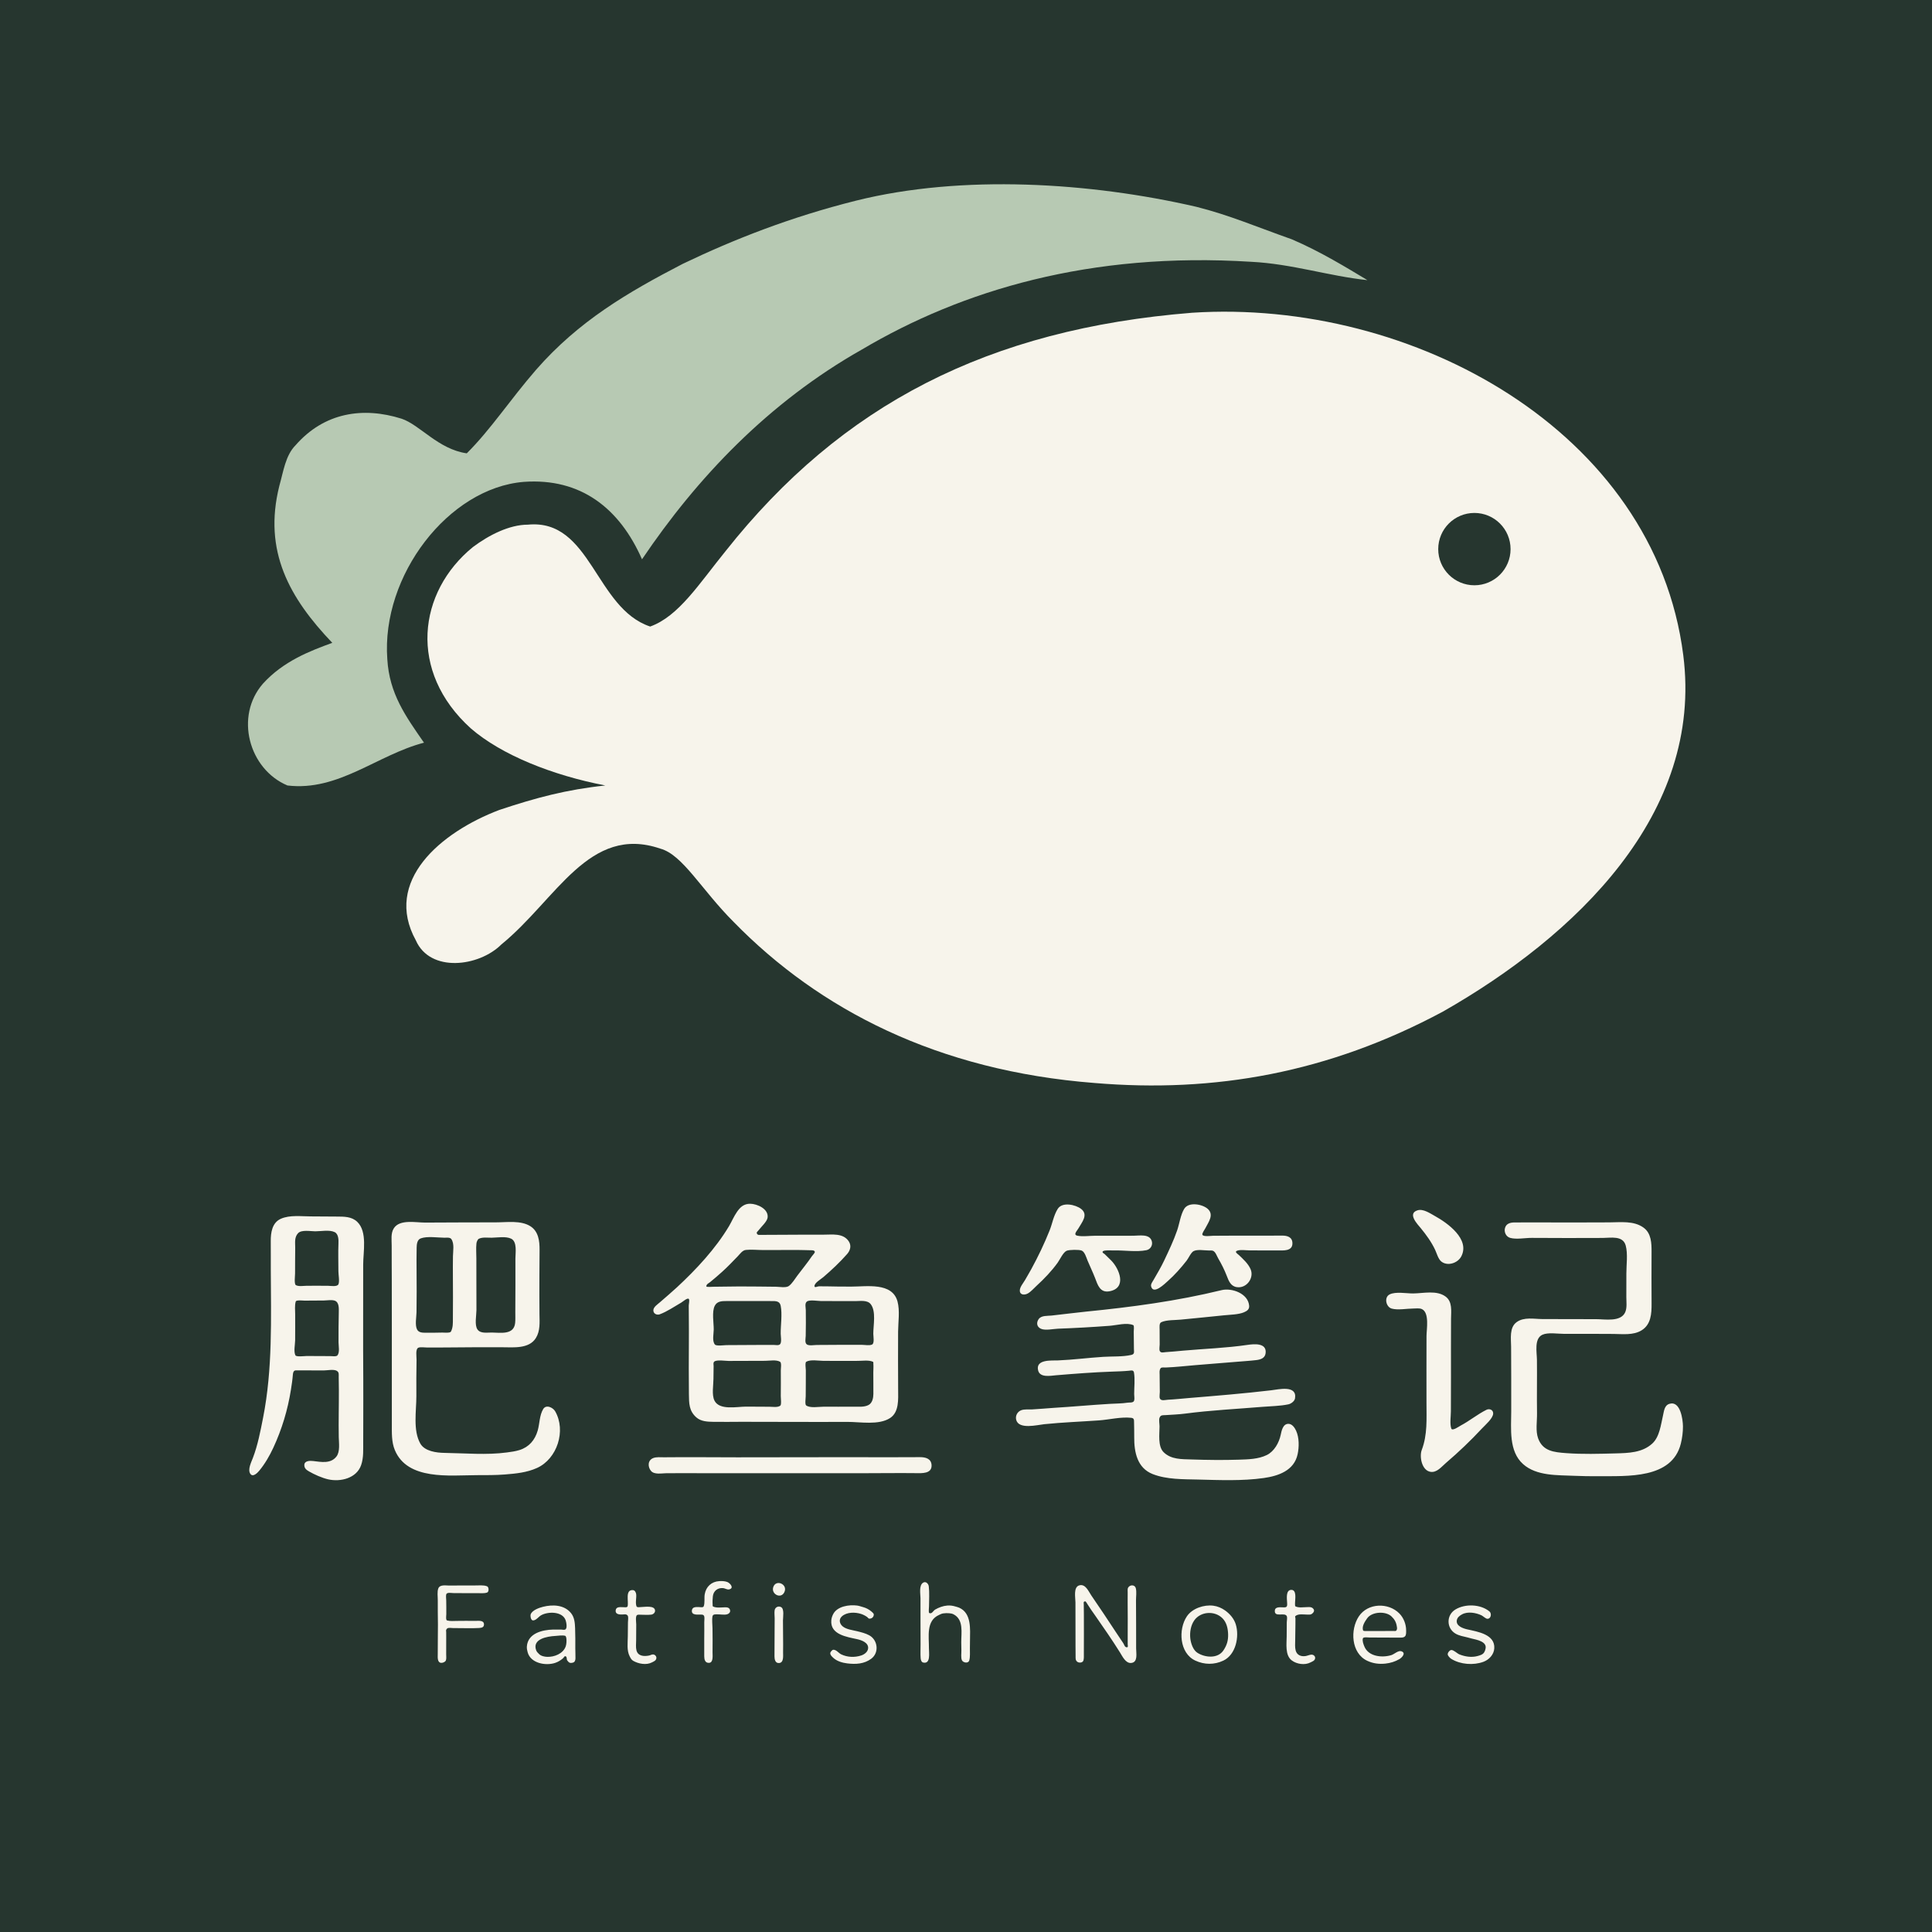
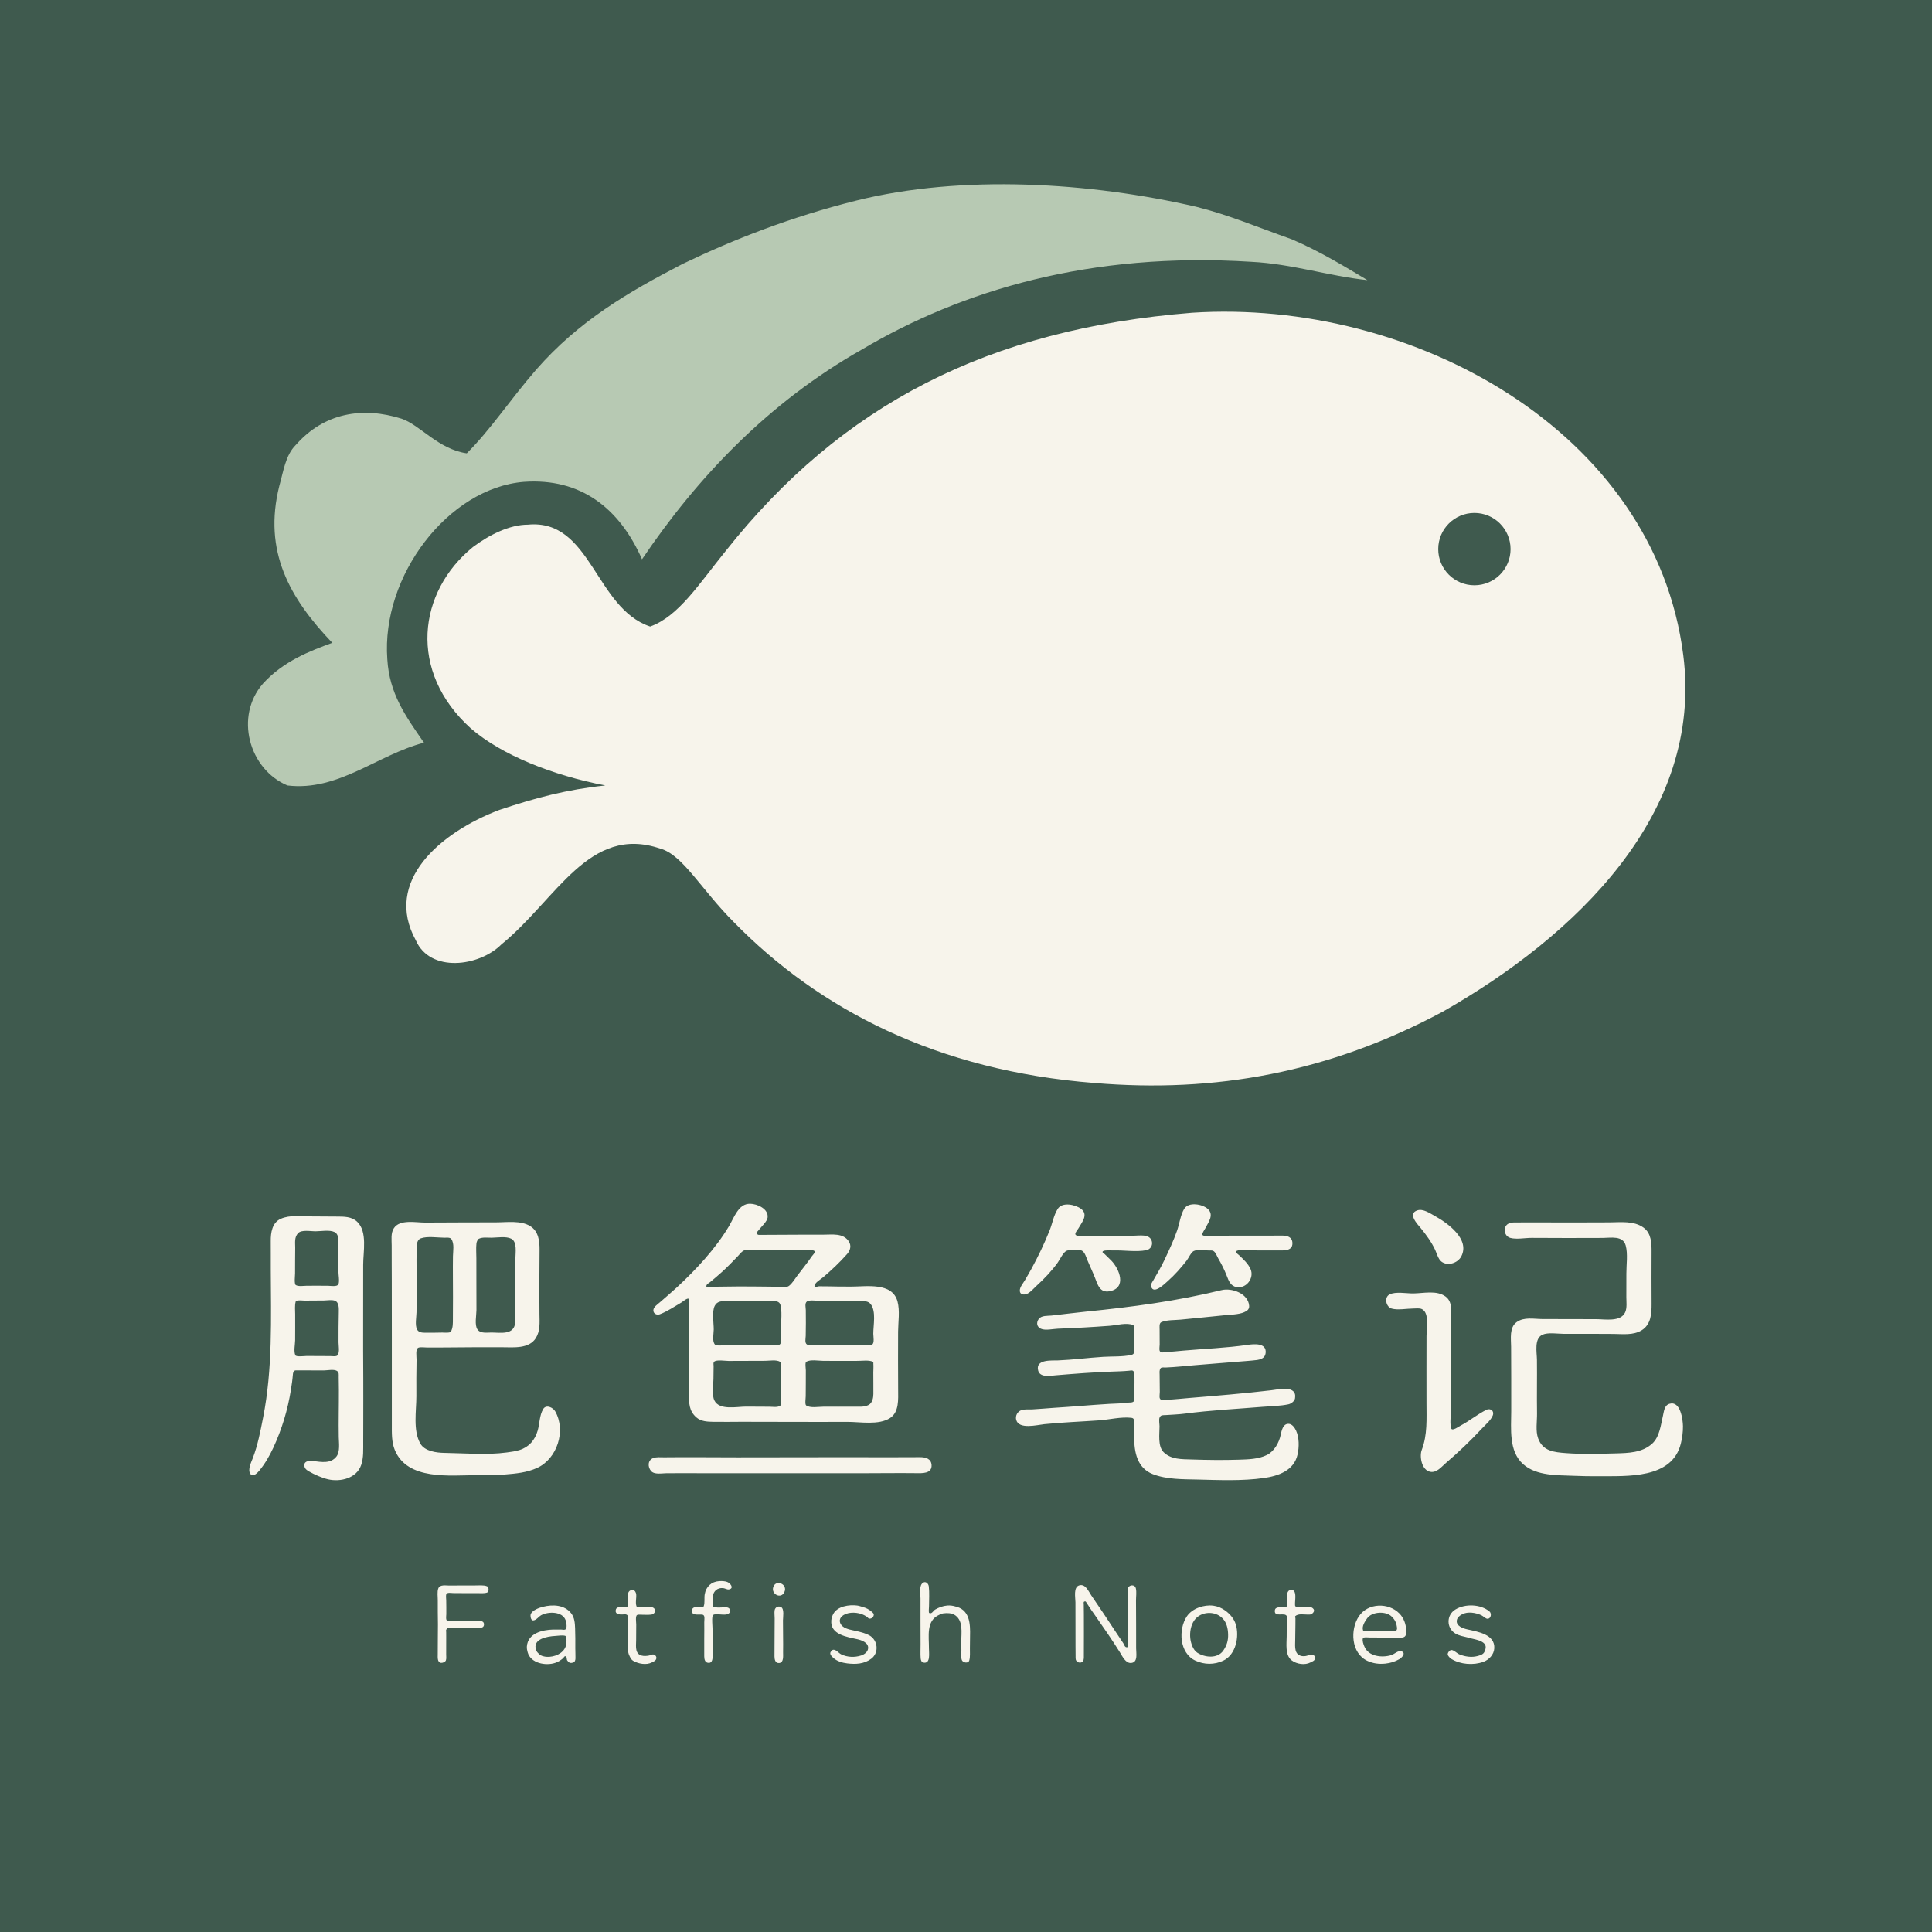
<svg xmlns="http://www.w3.org/2000/svg" width="1024" height="1024" viewBox="0 0 1024 1024" role="img" aria-label="肥鱼笔记 / Fatfish Notes · 深底正方形品牌组合版">
-   <rect width="1024" height="1024" fill="#26362F" />
+   <rect width="1024" height="1024" fill="#3F5A4E" />
  <g id="fish-symbol" transform="translate(80 34) scale(1.08)">
    <g transform="translate(-219 -54)">
      <path fill="#B7C9B3" d="M 816 160 C 797 158 779 152 759 151 C 680 146 617 165 568 194 C 522 220 487 257 460 297 C 449 272 430 257 402 259 C 365 262 332 305 335 346 C 336 363 344 374 353 387 C 330 393 311 411 286 408 C 267 400 260 374 274 358 C 284 347 297 342 308 338 C 287 316 274 293 282 261 C 284 254 285 246 290 241 C 304 225 323 222 342 228 C 351 231 360 243 374 245 C 386 233 395 219 408 204 C 429 180 453 166 480 152 C 505 140 533 129 565 121 C 617 108 680 112 732 124 C 748 128 762 134 779 140 C 793 146 806 154 816 160 Z" />
      <path fill="#F7F4EB" fill-rule="evenodd" d="M 442 408 C 416 403 391 393 376 380 C 345 352 350 313 377 291 C 385 285 395 280 404 280 C 435 277 437 321 464 330 C 478 325 488 309 501 293 C 558 221 630 184 730 176 C 838 169 957 234 971 344 C 981 422 918 482 853 519 C 797 549 741 559 682 554 C 605 548 547 518 505 475 C 489 459 480 442 469 439 C 434 427 418 464 391 486 C 380 497 356 500 349 484 C 333 455 361 431 390 420 C 408 414 423 410 442 408 Z M 886.25 292.0 A 17.75 17.75 0 1 0 850.75 292.0 A 17.75 17.75 0 1 0 886.25 292.0 Z" />
    </g>
  </g>
  <g id="wordmark-chinese" fill="#F7F4EB" transform="translate(132 638) scale(1.141099) translate(-10.7418 -12.09328)">
    <path fill-rule="evenodd" d="M 63.798 93.500 C 63.827 96.834 63.832 100.166 63.806 103.500 C 63.756 109.834 63.837 116.166 63.770 122.500 C 63.730 126.205 64.032 129.938 62.803 133.500 C 60.692 139.616 53.217 141.414 47.500 140.109 C 44.614 139.451 41.052 137.864 38.500 136.379 C 37.342 135.706 36.420 134.959 36.420 133.500 C 36.420 131.377 39.163 131.442 40.500 131.604 C 44.359 132.070 48.691 132.944 51.348 129.500 C 53.092 127.239 52.466 123.163 52.416 120.500 C 52.278 113.167 52.499 105.833 52.465 98.500 C 52.455 96.500 52.405 94.499 52.388 92.500 C 52.379 91.415 52.625 90.372 51.500 89.711 C 50.084 88.879 47.096 89.518 45.500 89.527 C 41.167 89.550 36.831 89.495 32.500 89.495 C 31.336 89.495 31.155 90.722 31.094 91.500 C 30.909 93.871 30.564 96.154 30.193 98.500 C 28.722 107.818 25.967 116.953 21.984 125.500 C 20.247 129.226 18.124 132.906 15.500 136.082 C 14.726 137.019 12.518 139.367 11.312 137.500 C 10.048 135.545 11.725 132.247 12.500 130.228 C 14.797 124.243 16.023 117.770 17.261 111.500 C 21.730 88.864 20.937 65.456 20.843 42.500 C 20.825 38.167 20.870 33.833 20.829 29.500 C 20.793 25.638 21.410 20.906 25.500 19.089 C 29.702 17.222 35.012 17.983 39.500 17.983 C 43.500 17.983 47.500 18.039 51.500 18.059 C 54.860 18.076 58.391 18.006 60.995 20.500 C 65.805 25.105 63.738 34.500 63.756 40.500 C 63.807 58.165 63.646 75.836 63.798 93.500 Z M 37.500 82.821 C 36.670 82.824 32.671 83.340 32.268 82.500 C 31.400 80.691 32.127 77.508 32.152 75.500 C 32.201 71.501 32.157 67.499 32.168 63.500 C 32.173 61.590 31.882 59.333 32.429 57.500 C 32.666 56.705 35.890 57.098 36.500 57.101 C 39.499 57.115 42.501 57.080 45.500 57.043 C 46.993 57.024 49.070 56.638 50.500 57.101 C 52.651 57.797 52.451 60.804 52.427 62.500 C 52.360 67.167 52.244 71.832 52.307 76.500 C 52.331 78.282 52.921 81.028 51.836 82.500 C 51.314 83.208 49.255 82.868 48.500 82.871 C 44.834 82.885 41.167 82.807 37.500 82.821 Z M 52.248 43.500 C 52.248 45.020 52.858 48.138 52.259 49.500 C 51.691 50.791 48.611 50.226 47.500 50.216 C 44.166 50.185 40.834 50.171 37.500 50.205 C 36.048 50.220 33.813 50.626 32.500 49.916 C 31.608 49.434 32.125 45.452 32.116 44.500 C 32.076 40.499 32.190 36.500 32.184 32.500 C 32.181 30.091 31.747 27.693 33.500 25.795 C 35.108 24.053 39.337 24.909 41.500 24.906 C 44.144 24.903 48.086 24.110 50.500 25.281 C 52.313 26.161 52.344 28.878 52.275 30.500 C 52.093 34.821 52.248 39.176 52.248 43.500 Z M 88.457 101.500 C 88.467 108.299 86.809 117.359 90.297 123.500 C 92.339 127.095 97.835 127.769 101.500 127.824 C 111.014 127.966 121.046 128.897 130.500 127.624 C 132.472 127.358 134.477 127.101 136.378 126.500 C 140.812 125.098 143.511 121.889 144.801 117.500 C 145.761 114.232 145.586 110.484 147.347 107.500 C 148.729 105.159 151.942 106.785 152.926 108.500 C 158.108 117.535 153.852 130.594 144.500 134.826 C 139.759 136.972 134.640 137.451 129.500 137.858 C 125.181 138.200 120.829 138.154 116.500 138.165 C 103.983 138.199 84.344 140.693 78.451 126.500 C 76.890 122.742 77.069 118.485 77.064 114.500 C 77.059 109.833 77.054 105.167 77.062 100.500 C 77.092 83.166 77.038 65.834 77.038 48.500 C 77.038 42.834 76.971 37.166 76.992 31.500 C 77.003 28.851 76.493 25.848 77.992 23.500 C 80.732 19.206 88.229 20.868 92.500 20.852 C 103.500 20.811 114.500 20.744 125.500 20.744 C 130.531 20.744 136.899 19.747 141.346 22.500 C 145.187 24.878 145.713 29.420 145.682 33.500 C 145.652 37.500 145.610 41.500 145.610 45.500 C 145.610 51.499 145.559 57.501 145.641 63.500 C 145.692 67.236 146.036 71.178 143.953 74.500 C 140.779 79.561 133.576 78.785 128.500 78.761 C 119.499 78.720 110.501 78.777 101.500 78.863 C 98.833 78.889 96.167 78.855 93.500 78.883 C 92.371 78.895 90.562 78.583 89.500 78.920 C 87.898 79.428 88.575 83.185 88.544 84.500 C 88.410 90.165 88.448 95.834 88.457 101.500 Z M 105.465 55.500 C 105.455 58.834 105.425 62.166 105.423 65.500 C 105.423 67.584 105.499 69.620 104.505 71.500 C 104.115 72.238 101.183 71.927 100.500 71.942 C 97.835 71.997 95.165 72.044 92.500 72.015 C 91.117 72.000 89.517 71.916 88.782 70.500 C 87.738 68.491 88.492 64.707 88.525 62.500 C 88.619 56.175 88.610 49.825 88.553 43.500 C 88.519 39.832 88.507 36.168 88.588 32.500 C 88.621 31.023 88.783 28.813 90.500 28.187 C 93.538 27.080 98.287 27.855 101.500 27.885 C 102.377 27.893 104.101 27.631 104.699 28.500 C 106.183 30.658 105.492 34.003 105.452 36.500 C 105.352 42.833 105.485 49.166 105.465 55.500 Z M 134.416 62.500 C 134.400 64.144 134.510 65.866 134.336 67.500 C 133.737 73.130 127.586 71.976 123.500 71.923 C 121.358 71.895 118.269 72.513 116.845 70.500 C 115.399 68.455 116.355 63.921 116.365 61.500 C 116.398 53.500 116.279 45.500 116.324 37.500 C 116.337 35.202 116.109 32.784 116.366 30.500 C 116.440 29.838 116.914 28.631 117.500 28.355 C 119.269 27.523 121.582 27.917 123.500 27.880 C 126.193 27.830 130.034 27.135 132.500 28.336 C 135.387 29.743 134.465 34.988 134.464 37.500 C 134.459 45.836 134.498 54.165 134.416 62.500 Z M 237.500 129.886 C 260.500 129.905 283.501 129.758 306.500 129.851 C 311.834 129.872 317.167 129.790 322.500 129.805 C 324.975 129.812 327.607 130.503 327.762 133.500 C 327.974 137.588 323.203 137.270 320.500 137.235 C 312.169 137.129 303.832 137.275 295.500 137.267 C 271.167 137.243 246.833 137.291 222.500 137.267 C 216.498 137.261 210.502 137.193 204.500 137.269 C 202.452 137.295 199.030 137.994 197.500 136.260 C 195.886 134.431 195.810 131.245 198.500 130.217 C 200.006 129.642 201.914 129.884 203.500 129.867 C 214.828 129.746 226.170 129.877 237.500 129.886 Z M 214.988 88.500 C 214.978 80.834 215.106 73.165 215.016 65.500 C 214.992 63.500 214.961 61.500 214.976 59.500 C 214.982 58.743 215.362 57.196 215.105 56.500 C 214.682 55.353 212.209 57.604 211.500 58.011 C 208.254 59.875 205.023 62.147 201.500 63.458 C 200.198 63.942 198.440 63.202 198.543 61.500 C 198.632 60.023 200.500 58.822 201.500 57.946 C 204.172 55.604 206.893 53.331 209.500 50.914 C 218.436 42.627 227.421 33.007 233.683 22.500 C 236.002 18.609 238.075 12.022 243.500 12.093 C 246.823 12.137 252.097 14.524 251.610 18.500 C 251.376 20.409 248.622 22.811 247.500 24.315 C 247.234 24.672 246.565 25.298 246.547 25.500 C 246.499 26.054 246.997 26.570 247.500 26.570 C 257.476 26.570 267.502 26.414 277.500 26.465 C 281.583 26.486 286.619 25.621 289.259 29.500 C 290.652 31.547 290.020 33.784 288.500 35.506 C 285.113 39.343 281.383 42.848 277.500 46.176 C 276.299 47.206 273.152 48.939 273.388 50.500 C 273.493 51.196 274.796 50.453 275.500 50.447 C 278.497 50.422 281.503 50.536 284.500 50.565 C 286.500 50.584 288.500 50.582 290.500 50.588 C 297.483 50.608 309.507 48.456 311.942 57.500 C 313.100 61.800 312.251 67.080 312.216 71.500 C 312.144 80.499 312.213 89.501 312.238 98.500 C 312.251 102.804 312.747 108.877 308.500 111.635 C 303.187 115.085 294.590 113.395 288.500 113.424 C 272.168 113.503 255.833 113.387 239.500 113.387 C 235.166 113.387 230.834 113.486 226.500 113.405 C 223.730 113.353 220.702 113.276 218.500 111.333 C 215.071 108.308 215.103 104.799 215.052 100.500 C 215.004 96.500 214.994 92.500 214.988 88.500 Z M 272.159 36.500 C 270.054 39.621 267.661 42.489 265.407 45.500 C 264.260 47.031 263.041 49.129 261.500 50.287 C 260.186 51.275 257.049 50.668 255.500 50.651 C 249.832 50.591 244.168 50.514 238.500 50.514 C 234.499 50.514 230.501 50.651 226.500 50.654 C 226.185 50.654 223.140 50.906 223.140 50.500 C 223.140 49.428 224.226 49.049 224.901 48.500 C 226.807 46.949 228.671 45.338 230.500 43.697 C 233.026 41.431 235.376 38.933 237.738 36.500 C 238.796 35.410 239.877 33.735 241.500 33.557 C 244.090 33.272 246.890 33.608 249.500 33.605 C 254.833 33.599 260.166 33.567 265.500 33.573 C 267.501 33.575 269.500 33.673 271.500 33.703 C 271.924 33.709 273.532 33.600 273.532 34.500 C 273.532 35.010 272.474 36.033 272.159 36.500 Z M 241.500 106.336 C 237.316 106.348 229.171 108.152 226.904 103.500 C 225.595 100.813 226.437 96.396 226.449 93.500 C 226.458 91.501 226.533 89.499 226.525 87.500 C 226.523 86.889 226.268 86.042 226.754 85.500 C 227.733 84.407 232.092 85.124 233.500 85.116 C 239.167 85.082 244.834 85.100 250.500 85.060 C 252.505 85.046 255.626 84.454 257.393 85.500 C 258.172 85.961 257.731 88.757 257.734 89.500 C 257.750 93.501 257.785 97.499 257.724 101.500 C 257.712 102.276 258.125 105.430 257.500 105.887 C 256.208 106.834 254.025 106.395 252.500 106.395 C 248.834 106.395 245.167 106.326 241.500 106.336 Z M 226.582 70.500 C 226.597 67.421 225.645 62.274 227.060 59.500 C 228.168 57.328 230.415 57.304 232.500 57.298 C 235.834 57.287 239.166 57.304 242.500 57.281 C 246.167 57.257 249.833 57.311 253.500 57.305 C 255.292 57.303 257.236 57.222 257.682 59.500 C 258.470 63.521 257.644 68.388 257.691 72.500 C 257.705 73.750 258.181 76.149 257.500 77.210 C 256.938 78.085 255.313 77.686 254.500 77.678 C 251.834 77.650 249.166 77.678 246.500 77.690 C 241.833 77.711 237.167 77.736 232.500 77.768 C 231.470 77.774 227.817 78.315 227.127 77.500 C 225.749 75.873 226.572 72.511 226.582 70.500 Z M 285.500 77.633 C 281.833 77.644 278.167 77.689 274.500 77.699 C 273.248 77.703 271.011 78.136 269.917 77.500 C 268.730 76.810 269.281 74.632 269.306 73.500 C 269.396 69.501 269.398 65.500 269.345 61.500 C 269.330 60.342 268.742 58.301 269.888 57.500 C 271.189 56.590 274.909 57.288 276.500 57.296 C 281.833 57.325 287.167 57.335 292.500 57.318 C 294.684 57.311 297.939 56.752 299.500 58.750 C 302.081 62.052 300.689 68.516 300.695 72.500 C 300.696 73.615 301.326 76.945 300.125 77.500 C 298.884 78.074 296.850 77.652 295.500 77.640 C 292.166 77.609 288.834 77.623 285.500 77.633 Z M 277.500 106.379 C 275.265 106.388 271.341 107.116 269.500 105.771 C 268.872 105.312 269.304 102.254 269.306 101.500 C 269.321 97.500 269.385 93.500 269.359 89.500 C 269.355 88.874 268.915 85.860 269.540 85.500 C 271.547 84.343 275.202 85.053 277.500 85.078 C 282.833 85.138 288.167 85.074 293.500 85.086 C 295.708 85.091 298.464 84.609 300.500 85.482 C 300.819 85.619 300.696 86.154 300.725 86.500 C 300.834 87.795 300.703 89.195 300.701 90.500 C 300.696 93.833 300.763 97.167 300.731 100.500 C 300.714 102.271 300.276 104.632 298.500 105.577 C 296.429 106.678 293.790 106.333 291.500 106.362 C 286.834 106.421 282.166 106.361 277.500 106.379 Z M 433.650 115.500 C 433.655 118.982 432.765 124.757 435.547 127.500 C 439.030 130.933 443.907 130.728 448.500 130.881 C 455.817 131.125 463.182 131.220 470.500 130.979 C 474.803 130.838 479.561 130.749 483.500 128.806 C 486.933 127.113 489.144 123.106 489.915 119.500 C 490.321 117.602 490.921 114.327 493.500 114.327 C 495.229 114.327 496.440 116.131 497.070 117.500 C 498.549 120.716 498.516 125.088 497.775 128.500 C 496.135 136.057 488.859 138.534 482.067 139.500 C 472.111 140.916 461.529 140.460 451.500 140.207 C 444.623 140.033 437.015 140.226 430.500 137.681 C 423.250 134.849 421.833 127.420 421.889 120.500 C 421.908 118.165 421.851 115.834 421.810 113.500 C 421.792 112.469 421.837 111.686 420.500 111.535 C 415.761 111.000 410.281 112.392 405.500 112.730 C 397.045 113.327 388.521 113.633 380.091 114.500 C 376.834 114.835 368.319 117.077 367.076 112.500 C 366.558 110.594 367.661 108.597 369.500 107.976 C 371.035 107.458 372.904 107.708 374.500 107.632 C 377.832 107.473 381.167 107.111 384.500 106.909 C 393.173 106.382 401.826 105.573 410.500 105.056 C 413.250 104.892 416.122 104.919 418.844 104.500 C 419.763 104.359 420.669 104.614 421.500 104.049 C 422.275 103.523 421.867 101.312 421.866 100.500 C 421.861 97.334 422.309 93.609 421.775 90.500 C 421.545 89.165 420.317 89.583 419.500 89.661 C 416.871 89.916 414.143 89.987 411.500 90.079 C 402.838 90.380 394.139 91.060 385.500 91.779 C 383.002 91.987 378.090 93.006 377.250 89.500 C 375.995 84.265 383.556 84.988 386.500 84.869 C 393.492 84.587 400.503 83.653 407.500 83.213 C 411.714 82.947 416.373 83.251 420.500 82.332 C 422.193 81.955 421.755 80.886 421.750 79.500 C 421.741 76.833 421.670 74.167 421.667 71.500 C 421.666 71.097 421.944 68.713 421.475 68.500 C 418.509 67.154 413.716 68.550 410.500 68.793 C 402.531 69.397 394.486 69.844 386.500 70.137 C 384.274 70.218 380.551 71.102 378.500 70.145 C 376.590 69.253 376.361 67.317 377.500 65.690 C 378.746 63.909 381.669 64.234 383.500 64.037 C 388.840 63.464 394.156 62.736 399.500 62.206 C 420.731 60.102 441.788 57.292 462.500 52.225 C 467.148 51.088 474.824 53.726 475.275 59.500 C 475.407 61.188 474.249 61.915 472.913 62.500 C 470.378 63.610 466.313 63.632 463.500 63.931 C 456.840 64.640 450.160 65.256 443.500 65.927 C 440.868 66.192 436.942 66.008 434.500 67.101 C 433.374 67.605 433.694 69.540 433.685 70.500 C 433.662 72.834 433.712 75.166 433.717 77.500 C 433.718 78.228 433.431 79.842 433.752 80.500 C 434.268 81.557 435.642 81.072 436.500 81.024 C 439.184 80.872 441.826 80.577 444.500 80.341 C 454.476 79.457 464.584 79.115 474.500 77.662 C 477.458 77.228 483.510 76.590 482.920 81.500 C 482.634 83.883 480.532 84.488 478.500 84.732 C 475.556 85.085 472.603 85.244 469.650 85.500 C 460.940 86.256 452.203 86.845 443.500 87.686 C 441.180 87.910 438.829 88.063 436.500 88.171 C 435.973 88.195 434.524 87.961 434.155 88.500 C 433.476 89.493 433.689 90.376 433.692 91.500 C 433.700 94.167 433.723 96.833 433.770 99.500 C 433.783 100.243 433.510 101.827 433.780 102.500 C 434.331 103.871 436.414 103.192 437.500 103.139 C 440.836 102.975 444.171 102.599 447.500 102.325 C 460.158 101.283 472.890 100.239 485.500 98.750 C 488.943 98.343 497.602 96.204 496.581 102.500 C 496.362 103.848 494.706 105.018 493.500 105.273 C 489.637 106.088 485.428 106.107 481.500 106.433 C 469.540 107.427 457.398 108.017 445.500 109.584 C 442.537 109.975 439.483 110.063 436.500 110.278 C 435.259 110.368 434.202 110.076 433.649 111.500 C 433.272 112.471 433.649 114.445 433.650 115.500 Z M 374.062 42.500 C 377.241 36.696 380.131 30.650 382.589 24.500 C 383.886 21.255 384.489 17.463 386.351 14.500 C 388.501 11.078 394.708 12.551 397.221 14.500 C 400.718 17.213 397.576 20.698 396.004 23.500 C 395.356 24.655 393.362 26.515 395.500 26.949 C 397.955 27.448 400.993 26.980 403.500 26.976 C 409.500 26.966 415.500 26.947 421.500 26.959 C 424.243 26.964 429.059 25.945 430.057 29.500 C 430.590 31.401 429.448 33.302 427.500 33.685 C 422.806 34.608 417.290 33.664 412.500 33.793 C 411.196 33.829 409.790 33.687 408.500 33.829 C 408.348 33.846 407.177 33.941 407.177 34.500 C 407.177 34.970 407.828 35.179 408.171 35.500 C 409.219 36.478 410.234 37.472 411.235 38.500 C 414.982 42.346 418.597 51.170 410.500 52.742 C 405.951 53.624 404.929 49.769 403.664 46.500 C 402.615 43.793 401.334 41.176 400.218 38.500 C 399.681 37.210 398.932 34.454 397.500 33.860 C 396.272 33.351 391.722 33.428 390.500 33.944 C 388.895 34.622 387.320 38.107 386.315 39.500 C 383.482 43.424 380.068 46.980 376.500 50.243 C 375.254 51.383 373.976 52.915 372.500 53.755 C 371.126 54.536 368.838 54.653 368.750 52.500 C 368.682 50.831 370.419 48.876 371.200 47.500 C 372.147 45.832 373.138 44.188 374.062 42.500 Z M 474.500 26.924 C 479.834 26.967 485.166 26.915 490.500 26.894 C 492.953 26.884 495.360 27.516 495.375 30.500 C 495.394 34.260 491.012 33.776 488.500 33.803 C 484.166 33.849 479.834 33.747 475.500 33.764 C 473.845 33.771 471.020 33.292 469.500 33.995 C 468.405 34.501 470.082 35.525 470.500 35.924 C 472.494 37.826 474.828 39.917 475.940 42.500 C 477.702 46.590 474.055 51.542 469.500 50.829 C 466.648 50.382 465.745 47.855 464.837 45.500 C 463.782 42.763 462.393 40.027 460.908 37.500 C 460.306 36.477 459.675 34.464 458.500 33.964 C 457.959 33.734 457.059 33.816 456.500 33.813 C 454.494 33.803 451.338 33.194 449.500 34.085 C 448.285 34.675 447.091 37.420 446.248 38.500 C 443.606 41.882 440.717 45.157 437.500 48.008 C 436.124 49.228 430.775 54.543 429.741 50.500 C 429.472 49.449 430.378 48.342 430.858 47.500 C 432.549 44.538 434.337 41.587 435.790 38.500 C 437.949 33.915 440.173 29.302 441.824 24.500 C 442.900 21.369 443.389 17.336 445.085 14.500 C 447.151 11.047 453.614 12.295 456.053 14.500 C 459.096 17.250 456.330 20.683 454.917 23.500 C 454.600 24.133 453.294 25.864 453.554 26.500 C 453.972 27.527 457.620 26.976 458.500 26.976 C 463.834 26.977 469.166 26.881 474.500 26.924 Z M 569.018 92.500 C 569.011 97.833 568.985 103.167 568.975 108.500 C 568.971 110.868 568.408 114.243 569.151 116.500 C 569.594 117.844 572.811 115.511 573.500 115.148 C 577.639 112.970 581.328 109.881 585.500 107.811 C 586.778 107.177 588.619 107.699 588.619 109.500 C 588.619 111.760 584.835 114.949 583.395 116.500 C 578.157 122.144 572.528 127.494 566.672 132.500 C 564.616 134.258 562.472 137.097 559.500 136.622 C 555.412 135.968 554.293 129.491 555.430 126.500 C 558.150 119.342 557.635 112.110 557.640 104.500 C 557.646 94.167 557.608 83.833 557.654 73.500 C 557.667 70.496 559.113 62.685 555.500 61.034 C 554.350 60.509 552.727 60.766 551.500 60.772 C 548.458 60.785 544.438 61.604 541.500 60.807 C 538.846 60.086 537.828 55.592 540.500 54.228 C 543.308 52.795 548.375 53.803 551.500 53.766 C 556.332 53.708 562.369 52.174 566.500 55.203 C 569.775 57.604 569.068 61.969 569.043 65.500 C 568.979 74.500 569.028 83.500 569.018 92.500 Z M 555.031 23.500 C 553.460 21.585 548.639 16.646 553.500 15.147 C 556.129 14.337 559.319 16.572 561.500 17.775 C 567.487 21.075 577.892 28.551 573.835 36.500 C 572.178 39.745 567.360 41.239 564.500 38.911 C 563.083 37.757 562.406 35.112 561.652 33.500 C 559.976 29.916 557.529 26.544 555.031 23.500 Z M 597.000 108.500 C 597.018 98.500 597.002 88.500 596.946 78.500 C 596.925 74.815 596.049 69.613 599.500 67.101 C 602.945 64.593 607.544 65.649 611.500 65.664 C 619.834 65.695 628.166 65.730 636.500 65.715 C 640.459 65.708 647.891 67.138 649.939 62.500 C 650.860 60.413 650.466 57.718 650.466 55.500 C 650.466 51.833 650.503 48.167 650.485 44.500 C 650.465 40.450 651.238 35.419 650.174 31.500 C 648.889 26.767 643.237 27.967 639.500 27.986 C 628.501 28.043 617.499 28.039 606.500 27.961 C 603.516 27.940 599.357 28.770 596.500 27.952 C 594.601 27.408 593.637 25.318 594.075 23.500 C 594.600 21.319 596.506 20.809 598.500 20.790 C 602.167 20.755 605.833 20.751 609.500 20.775 C 620.499 20.848 631.501 20.787 642.500 20.756 C 647.848 20.741 653.938 19.891 658.500 23.226 C 662.096 25.855 662.201 30.510 662.184 34.500 C 662.152 42.501 662.137 50.499 662.193 58.500 C 662.225 63.123 661.949 68.244 657.500 70.934 C 653.658 73.257 648.795 72.620 644.500 72.576 C 636.832 72.498 629.168 72.538 621.500 72.536 C 618.639 72.536 614.125 71.752 611.500 72.941 C 607.577 74.719 608.901 81.084 608.943 84.500 C 609.045 92.833 608.854 101.166 608.984 109.500 C 609.041 113.137 608.236 117.615 609.500 121.083 C 611.671 127.042 616.843 127.508 622.500 127.934 C 630.092 128.505 637.893 128.263 645.500 128.058 C 651.519 127.895 657.818 127.763 662.500 123.506 C 665.948 120.371 666.506 114.681 667.500 110.446 C 667.966 108.462 668.106 105.760 670.500 105.033 C 675.601 103.484 676.743 112.387 676.766 115.500 C 676.786 118.152 676.418 120.927 675.783 123.500 C 671.697 140.052 650.767 138.546 637.500 138.654 C 633.831 138.683 630.164 138.644 626.500 138.475 C 618.639 138.113 608.806 138.661 602.500 133.027 C 595.783 127.025 596.985 116.589 597.000 108.500 Z" />
  </g>
  <g id="wordmark-english" fill="#F7F4EB" transform="translate(232 838) scale(1.060414) translate(-14.83453 -6.870229)">
    <path fill-rule="evenodd" d="M 19.074 37.500 C 19.093 39.501 19.102 41.499 19.066 43.500 C 19.049 44.411 19.242 45.627 18.921 46.500 C 18.615 47.329 17.291 47.832 16.500 47.746 C 14.531 47.532 14.860 44.786 14.852 43.500 C 14.820 38.500 14.956 33.500 14.938 28.500 C 14.923 24.499 14.803 20.501 14.866 16.500 C 14.894 14.709 14.470 12.179 15.148 10.500 C 15.949 8.518 18.918 9.100 20.500 9.110 C 24.834 9.137 29.165 8.995 33.500 9.063 C 35.431 9.093 37.711 8.763 39.500 9.484 C 40.461 9.871 40.530 12.274 39.500 12.619 C 37.969 13.131 36.104 12.887 34.500 12.899 C 30.501 12.929 26.499 12.904 22.500 12.869 C 21.701 12.861 19.418 12.378 19.096 13.500 C 18.860 14.324 19.078 15.642 19.085 16.500 C 19.104 18.836 19.164 21.164 19.125 23.500 C 19.117 23.984 18.770 26.359 19.500 26.556 C 21.096 26.984 22.857 26.792 24.500 26.781 C 27.501 26.761 30.499 26.708 33.500 26.775 C 35.013 26.809 37.915 26.248 37.961 28.500 C 37.991 30.024 36.759 30.241 35.500 30.325 C 33.514 30.459 31.490 30.431 29.500 30.421 C 27.167 30.410 24.833 30.370 22.500 30.362 C 21.855 30.360 20.012 30.022 19.500 30.623 C 18.766 31.485 19.044 31.468 19.070 32.500 C 19.111 34.163 19.058 35.836 19.074 37.500 Z M 83.605 40.500 C 83.599 42.160 83.717 43.849 83.680 45.500 C 83.662 46.276 83.441 47.332 82.500 47.605 C 80.995 48.041 80.410 47.710 79.543 46.500 C 79.196 46.016 79.547 44.418 78.500 44.418 C 78.133 44.418 77.782 45.198 77.428 45.500 C 76.254 46.502 74.969 47.294 73.500 47.778 C 68.778 49.334 61.308 47.962 59.796 42.500 C 59.520 41.503 59.314 40.543 59.397 39.500 C 59.916 32.959 67.090 31.248 72.500 31.108 C 73.833 31.074 75.168 31.079 76.500 31.102 C 77.167 31.114 77.878 31.362 78.500 31.121 C 79.768 30.631 79.098 27.424 78.785 26.500 C 77.228 21.904 69.909 22.030 66.500 23.970 C 65.240 24.687 64.011 26.534 62.500 26.534 C 61.254 26.534 61.082 24.090 61.301 23.500 C 62.092 21.369 65.589 20.200 67.500 19.721 C 72.328 18.510 78.134 18.709 81.500 22.935 C 83.222 25.096 83.402 27.845 83.505 30.500 C 83.635 33.828 83.617 37.170 83.605 40.500 Z M 73.500 34.305 C 75.006 34.221 77.028 33.845 78.500 34.215 C 78.962 34.331 79.108 35.306 79.134 35.500 C 79.283 36.650 79.204 38.401 78.817 39.500 C 77.515 43.203 73.057 44.887 69.500 44.745 C 68.174 44.691 66.473 44.336 65.500 43.361 C 64.948 42.807 64.337 42.259 64.054 41.500 C 61.911 35.764 69.654 34.518 73.500 34.305 Z M 109.847 34.500 C 109.862 32.166 109.884 29.833 109.917 27.500 C 109.929 26.648 110.147 25.318 109.947 24.500 C 109.782 23.822 109.066 23.462 108.417 23.500 C 106.905 23.589 103.508 24.057 103.784 21.500 C 103.993 19.567 106.075 19.921 107.500 19.920 C 107.951 19.920 109.516 20.195 109.724 19.500 C 110.409 17.206 108.288 10.968 112.500 11.403 C 113.481 11.504 113.965 12.733 114.041 13.500 C 114.227 15.376 113.527 17.706 114.196 19.500 C 114.451 20.184 116.010 19.865 116.500 19.856 C 118.281 19.823 123.162 18.945 123.456 21.500 C 123.590 22.665 122.562 23.534 121.500 23.652 C 119.877 23.832 118.132 23.733 116.500 23.699 C 116.006 23.689 114.973 23.566 114.500 23.835 C 113.538 24.383 114.055 27.530 114.057 28.500 C 114.061 31.167 114.030 33.833 114.011 36.500 C 114.000 38.093 113.775 39.942 114.173 41.500 C 114.929 44.464 118.009 44.591 120.500 44.085 C 121.176 43.947 121.811 43.504 122.500 43.547 C 123.464 43.607 124.280 44.533 124.112 45.500 C 123.907 46.678 122.864 47.013 121.949 47.500 C 119.114 49.008 115.141 48.240 112.500 46.712 C 111.659 46.226 111.207 45.309 110.786 44.500 C 109.245 41.534 109.827 37.750 109.847 34.500 Z M 148.047 35.500 C 148.079 32.832 148.097 30.168 148.060 27.500 C 148.049 26.680 148.276 25.270 148.043 24.500 C 147.794 23.678 147.226 23.664 146.500 23.623 C 145.024 23.539 141.546 24.192 141.884 21.500 C 142.117 19.645 144.099 19.837 145.500 19.873 C 145.985 19.886 147.514 20.206 147.779 19.500 C 148.444 17.731 147.973 15.376 148.285 13.500 C 148.919 9.685 151.636 7.155 155.500 6.904 C 156.839 6.817 158.223 6.857 159.500 7.307 C 160.902 7.800 163.224 10.393 160.500 11.034 C 159.525 11.264 158.459 10.490 157.500 10.391 C 154.780 10.110 152.644 11.799 152.351 14.500 C 152.212 15.787 152.134 17.208 152.236 18.500 C 152.266 18.881 152.152 19.458 152.500 19.617 C 154.220 20.403 156.631 20.018 158.500 19.978 C 159.616 19.955 160.742 20.196 160.972 21.500 C 161.151 22.512 160.400 23.209 159.500 23.476 C 158.140 23.879 155.940 23.471 154.500 23.495 C 153.693 23.507 152.385 23.355 152.171 24.500 C 151.827 26.337 152.164 28.624 152.179 30.500 C 152.210 34.501 152.276 38.500 152.197 42.500 C 152.170 43.845 152.728 47.594 150.500 47.744 C 148.463 47.881 148.066 46.083 148.048 44.500 C 148.013 41.498 148.012 38.502 148.047 35.500 Z M 182.500 10.037 C 183.725 5.707 190.084 8.437 188.050 12.500 C 186.326 15.941 181.540 13.432 182.500 10.037 Z M 183.208 33.500 C 183.235 30.833 183.261 28.167 183.252 25.500 C 183.248 24.224 183.042 22.759 183.228 21.500 C 183.459 19.941 185.106 19.114 186.500 19.911 C 188.135 20.845 187.408 24.910 187.400 26.500 C 187.375 31.835 187.557 37.165 187.457 42.500 C 187.427 44.091 187.928 47.622 185.500 47.835 C 183.504 48.009 183.159 45.942 183.159 44.500 C 183.159 40.833 183.170 37.167 183.208 33.500 Z M 224.500 31.946 C 226.556 32.456 228.613 32.951 230.500 33.966 C 234.804 36.281 235.615 42.668 231.500 45.708 C 227.958 48.326 223.756 48.542 219.500 48.014 C 217.024 47.707 214.381 46.937 212.500 45.199 C 211.610 44.377 210.340 43.139 211.500 41.971 C 211.796 41.673 212.082 41.241 212.500 41.205 C 214.023 41.071 215.237 42.894 216.507 43.500 C 219.627 44.988 223.226 45.118 226.500 44.060 C 228.077 43.551 229.799 42.294 229.960 40.500 C 230.217 37.649 226.701 36.411 224.500 35.919 C 219.342 34.766 210.956 33.646 211.559 26.500 C 211.650 25.421 211.970 24.463 212.441 23.500 C 214.429 19.438 220.524 18.570 224.500 19.112 C 225.513 19.250 226.514 19.640 227.500 19.905 C 228.937 20.291 230.363 21.025 231.500 21.992 C 231.817 22.261 232.764 23.015 232.787 23.500 C 232.852 24.820 231.733 25.773 230.500 25.645 C 230.077 25.601 229.845 25.100 229.500 24.851 C 228.611 24.210 227.538 23.659 226.500 23.315 C 223.537 22.334 219.291 22.304 216.857 24.500 C 215.161 26.030 215.657 28.178 217.224 29.500 C 219.060 31.049 222.232 31.384 224.500 31.946 Z M 280.835 40.500 C 280.805 42.458 281.033 44.606 280.525 46.500 C 280.063 48.220 277.460 47.676 276.877 46.500 C 276.233 45.203 276.625 42.921 276.579 41.500 C 276.537 40.167 276.520 38.833 276.514 37.500 C 276.492 32.673 277.820 26.184 272.689 23.500 C 271.990 23.134 271.278 23.025 270.500 22.950 C 269.515 22.856 268.480 22.883 267.500 23.029 C 266.647 23.156 266.241 23.432 265.500 23.754 C 258.810 26.658 260.417 34.509 260.358 40.500 C 260.336 42.748 261.318 48.441 257.500 47.595 C 256.575 47.391 256.287 46.231 256.224 45.500 C 256.026 43.203 256.204 40.808 256.176 38.500 C 256.084 30.834 256.188 23.166 256.140 15.500 C 256.126 13.334 255.254 8.953 257.500 7.643 C 258.865 6.848 260.130 8.256 260.279 9.500 C 260.673 12.775 260.400 16.208 260.394 19.500 C 260.393 19.930 260.095 22.655 260.500 22.837 C 261.895 23.465 262.425 21.718 263.500 21.099 C 265.298 20.064 267.417 19.268 269.500 19.107 C 270.909 18.998 272.153 19.154 273.500 19.550 C 273.989 19.695 275.034 19.979 275.500 20.188 C 281.727 22.977 280.921 30.974 280.880 36.500 C 280.870 37.833 280.854 39.167 280.835 40.500 Z M 363.852 16.500 C 363.858 24.498 363.975 32.504 363.917 40.500 C 363.900 42.903 364.947 47.413 361.500 47.799 C 358.686 48.114 357.028 44.434 355.817 42.500 C 351.936 36.300 347.689 30.169 343.500 24.172 C 342.194 22.303 340.836 20.441 339.645 18.500 C 339.510 18.280 338.814 17.026 338.500 17.026 C 337.401 17.026 337.738 17.900 337.746 18.500 C 337.769 20.166 337.782 21.834 337.800 23.500 C 337.870 30.167 337.771 36.833 337.791 43.500 C 337.794 44.524 337.856 45.499 337.593 46.500 C 337.250 47.807 335.317 47.855 334.500 47.203 C 333.567 46.457 333.667 45.587 333.661 44.500 C 333.650 42.833 333.629 41.167 333.622 39.500 C 333.588 32.167 333.619 24.833 333.587 17.500 C 333.577 15.118 332.469 9.872 335.500 9.018 C 338.616 8.141 340.119 12.003 341.500 14.025 C 345.671 20.130 349.832 26.301 353.869 32.500 C 355.059 34.328 356.275 36.125 357.500 37.928 C 358.030 38.708 358.208 40.172 359.500 39.938 C 359.976 39.851 359.709 38.984 359.707 38.500 C 359.700 36.833 359.678 35.170 359.706 33.500 C 359.794 28.170 359.683 22.831 359.683 17.500 C 359.683 15.834 359.706 14.166 359.697 12.500 C 359.695 12.077 359.616 10.917 359.765 10.500 C 360.424 8.650 363.243 8.389 363.768 10.500 C 364.219 12.317 363.850 14.634 363.852 16.500 Z M 408.500 21.638 C 410.841 23.351 412.845 25.673 413.720 28.500 C 415.593 34.551 413.813 43.650 407.500 46.634 C 402.990 48.766 398.016 48.720 393.500 46.617 C 385.500 42.890 384.926 30.975 389.280 24.500 C 391.975 20.493 397.885 18.578 402.500 19.179 C 404.665 19.461 406.750 20.358 408.500 21.638 Z M 409.896 33.500 C 409.985 36.576 409.262 38.957 407.566 41.500 C 404.670 45.842 398.232 45.106 394.500 42.690 C 392.336 41.288 391.255 37.909 390.992 35.500 C 390.663 32.500 391.208 29.019 392.987 26.500 C 396.187 21.969 403.266 21.578 407.108 25.500 C 409.188 27.623 409.814 30.632 409.896 33.500 Z M 439.165 34.500 C 439.170 32.166 439.161 29.833 439.208 27.500 C 439.222 26.774 439.516 25.163 439.263 24.500 C 438.370 22.158 432.811 25.382 433.259 21.500 C 433.486 19.536 436.220 20.027 437.500 20.004 C 438.093 19.993 438.826 20.142 439.225 19.500 C 439.528 19.012 439.387 18.014 439.370 17.500 C 439.315 15.844 438.583 11.270 441.500 11.270 C 444.251 11.270 443.379 15.914 443.356 17.500 C 443.354 17.683 443.237 19.347 443.522 19.500 C 445.134 20.365 447.674 19.893 449.500 19.884 C 450.598 19.878 451.392 19.719 452.266 20.500 C 453.482 21.589 452.552 22.794 451.500 23.414 C 450.991 23.714 450.016 23.626 449.500 23.624 C 447.543 23.616 445.028 23.074 443.500 24.371 C 443.241 24.590 443.537 25.195 443.545 25.500 C 443.570 26.498 443.535 27.502 443.535 28.500 C 443.535 31.168 443.459 33.833 443.423 36.500 C 443.400 38.145 443.236 39.887 443.643 41.500 C 444.230 43.819 446.236 44.678 448.500 44.366 C 449.477 44.231 450.542 43.703 451.500 43.642 C 452.501 43.579 453.553 44.389 453.381 45.500 C 453.194 46.701 452.030 47.022 451.141 47.500 C 448.279 49.039 444.167 48.410 441.667 46.500 C 438.269 43.905 439.158 38.162 439.165 34.500 Z M 489.500 35.111 C 486.500 35.101 483.500 35.101 480.500 35.081 C 479.938 35.077 477.466 34.734 477.250 35.500 C 476.891 36.772 477.495 38.320 477.967 39.500 C 480.025 44.648 486.876 45.308 491.500 43.873 C 492.951 43.423 494.935 41.406 496.500 41.957 C 499.020 42.844 496.692 45.193 495.500 45.883 C 493.313 47.150 491.003 47.853 488.500 48.120 C 485.350 48.455 482.373 48.077 479.500 46.746 C 471.320 42.957 470.813 31.118 475.243 24.500 C 479.772 17.736 490.052 17.529 495.500 23.076 C 497.635 25.249 498.877 28.468 498.869 31.500 C 498.867 32.322 498.982 33.845 498.297 34.500 C 497.494 35.266 496.523 35.104 495.500 35.125 C 493.501 35.166 491.499 35.117 489.500 35.111 Z M 486.500 31.835 C 484.166 31.835 481.833 31.861 479.500 31.825 C 479.155 31.820 477.507 32.002 477.339 31.500 C 476.658 29.456 478.249 27.104 479.380 25.500 C 481.766 22.119 488.616 21.796 491.518 24.500 C 493.049 25.926 493.898 27.413 494.206 29.500 C 494.323 30.288 494.503 30.757 494.031 31.500 C 493.707 32.011 492.915 31.800 492.500 31.799 C 490.501 31.794 488.500 31.834 486.500 31.835 Z M 529.500 35.029 C 527.463 34.527 525.331 34.198 523.500 33.105 C 518.975 30.404 518.886 23.879 523.500 21.079 C 528.380 18.116 536.024 18.379 540.500 22.033 C 541.711 23.022 541.362 25.720 539.500 25.720 C 538.630 25.720 537.327 24.360 536.500 23.975 C 533.707 22.675 529.659 21.966 526.826 23.500 C 525.635 24.144 524.420 25.039 524.194 26.500 C 523.749 29.378 527.369 30.551 529.500 31.032 C 534.606 32.185 543.366 33.487 542.930 40.500 C 542.736 43.632 540.316 46.196 537.500 47.229 C 532.517 49.059 526.060 48.587 521.500 45.797 C 520.835 45.390 519.742 44.322 519.656 43.500 C 519.574 42.709 520.646 41.324 521.500 41.324 C 522.712 41.324 524.383 43.079 525.500 43.522 C 528.310 44.638 531.543 45.156 534.500 44.353 C 535.688 44.030 537.174 43.662 537.874 42.500 C 538.300 41.794 538.305 41.595 538.500 40.922 C 539.626 37.034 534.001 36.196 531.500 35.561 C 530.830 35.391 530.175 35.195 529.500 35.029 Z" />
  </g>
</svg>
